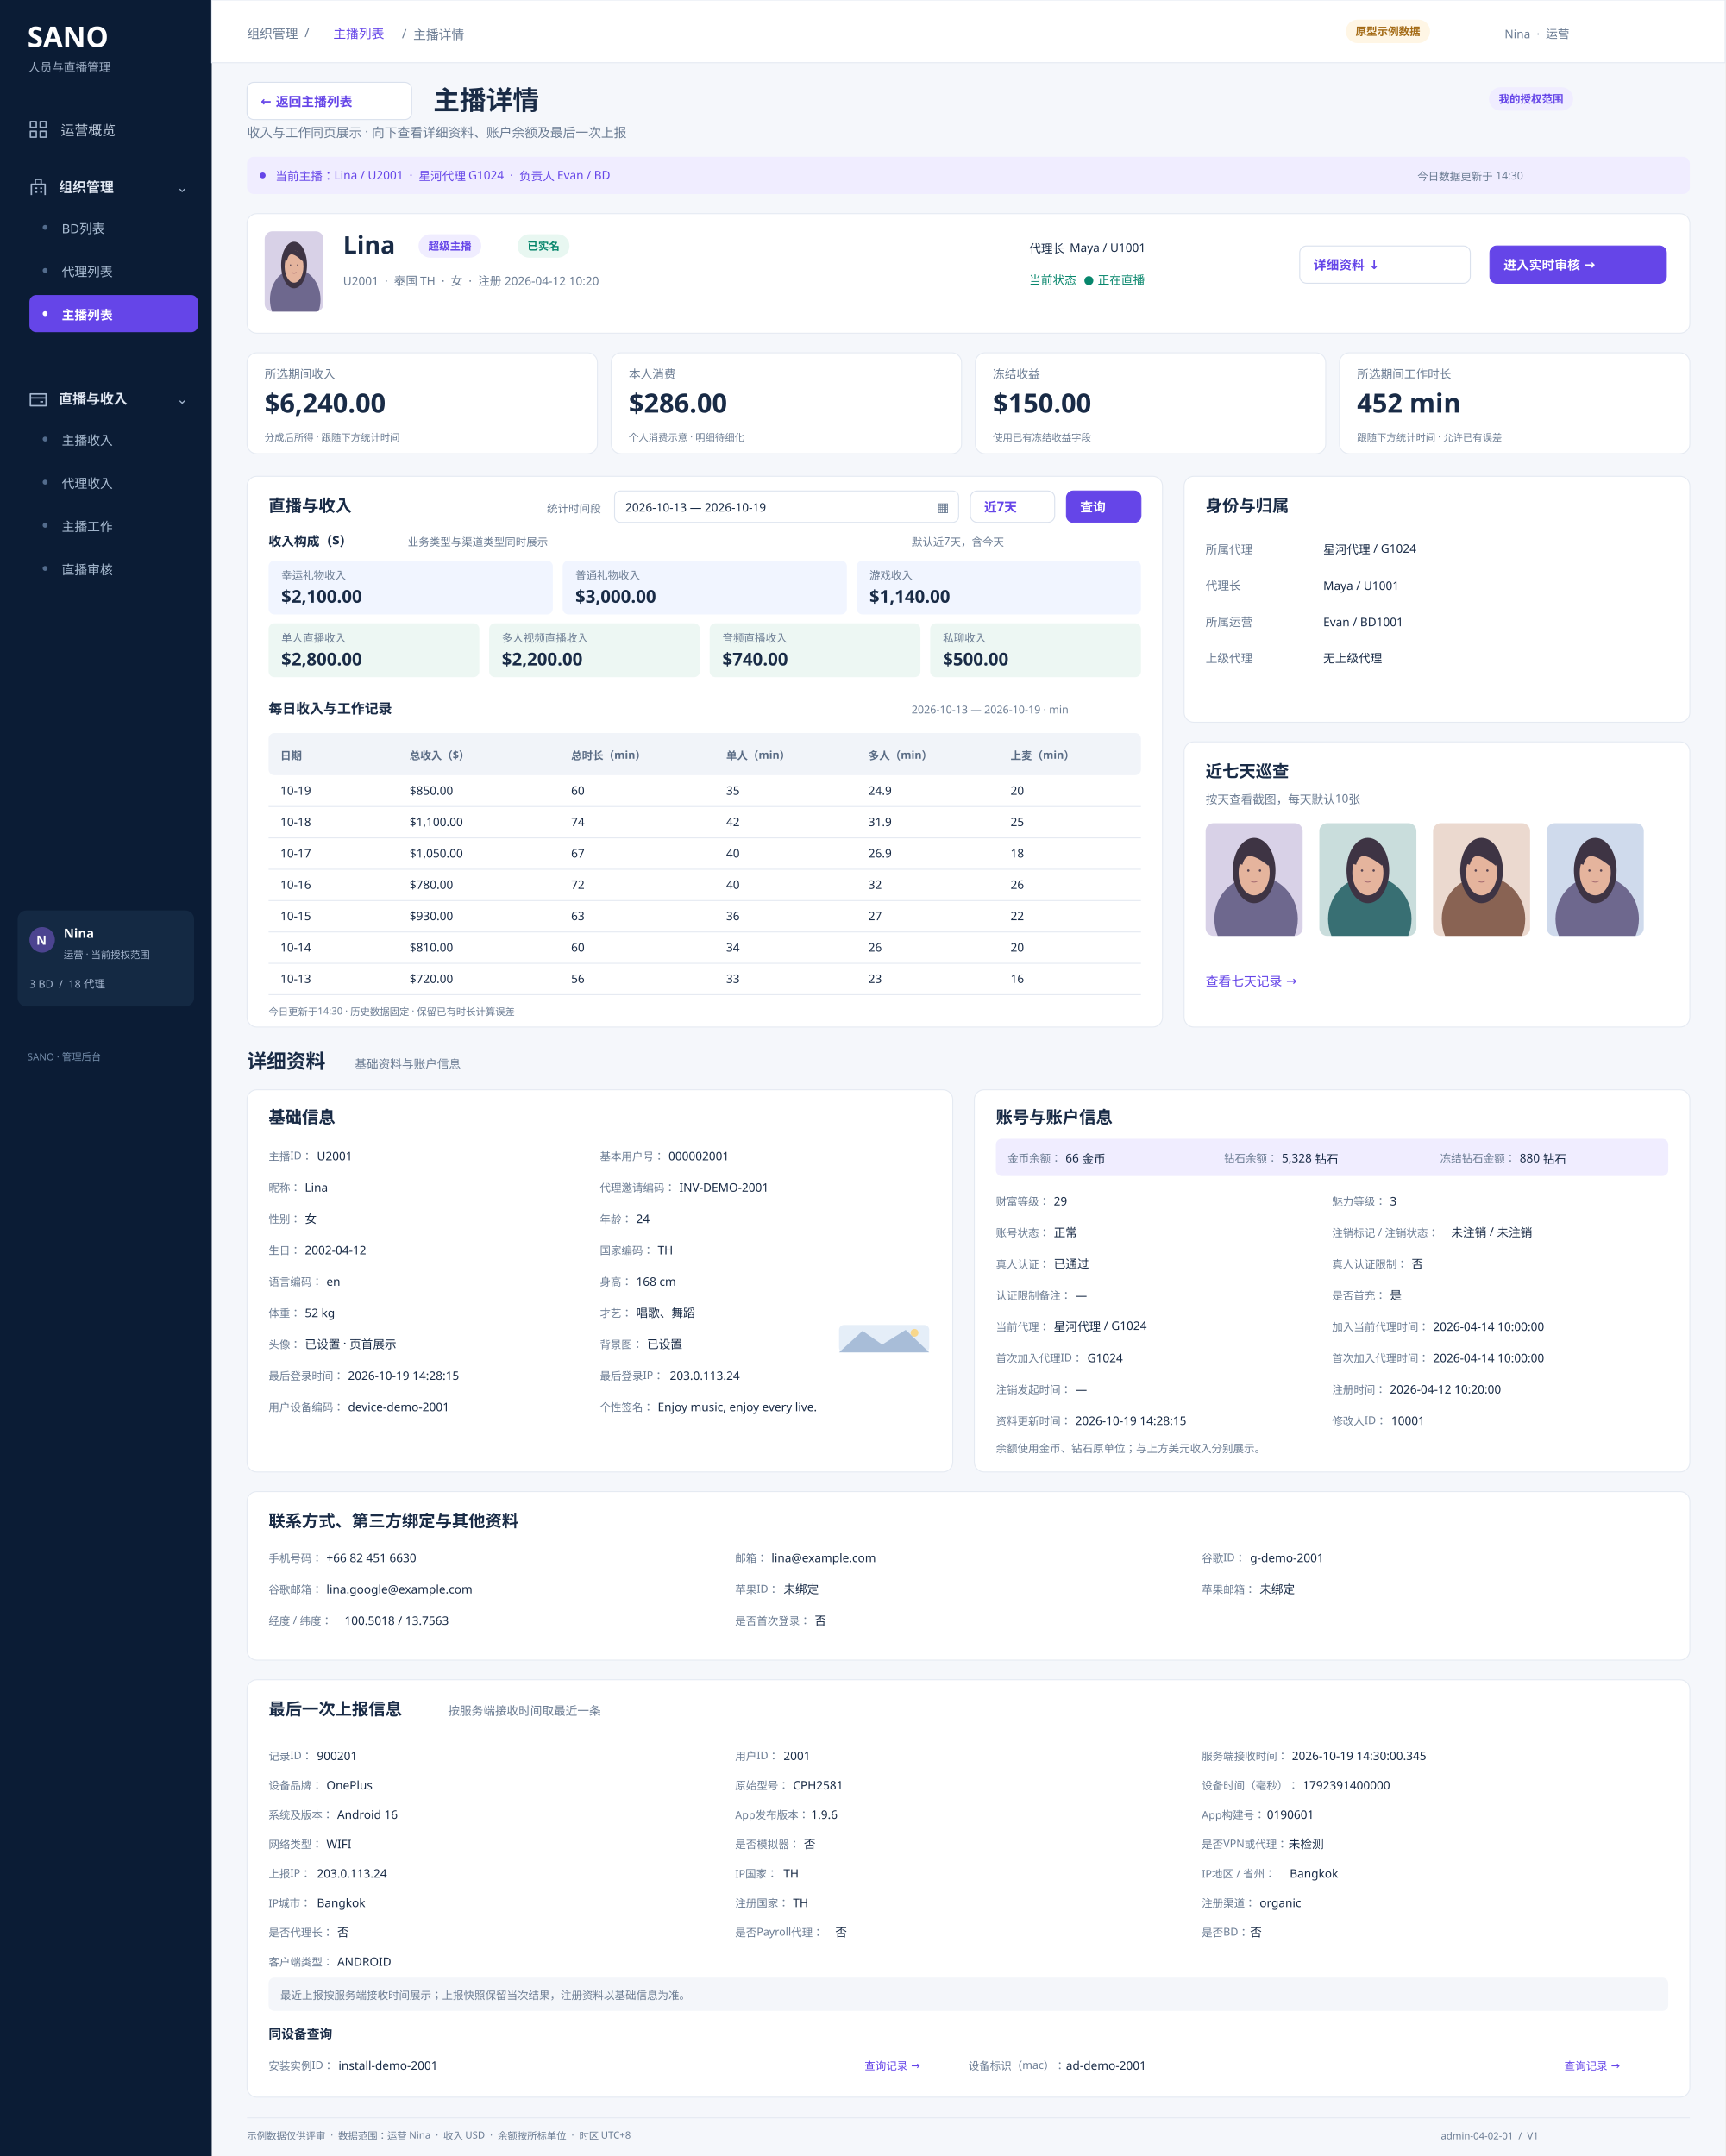
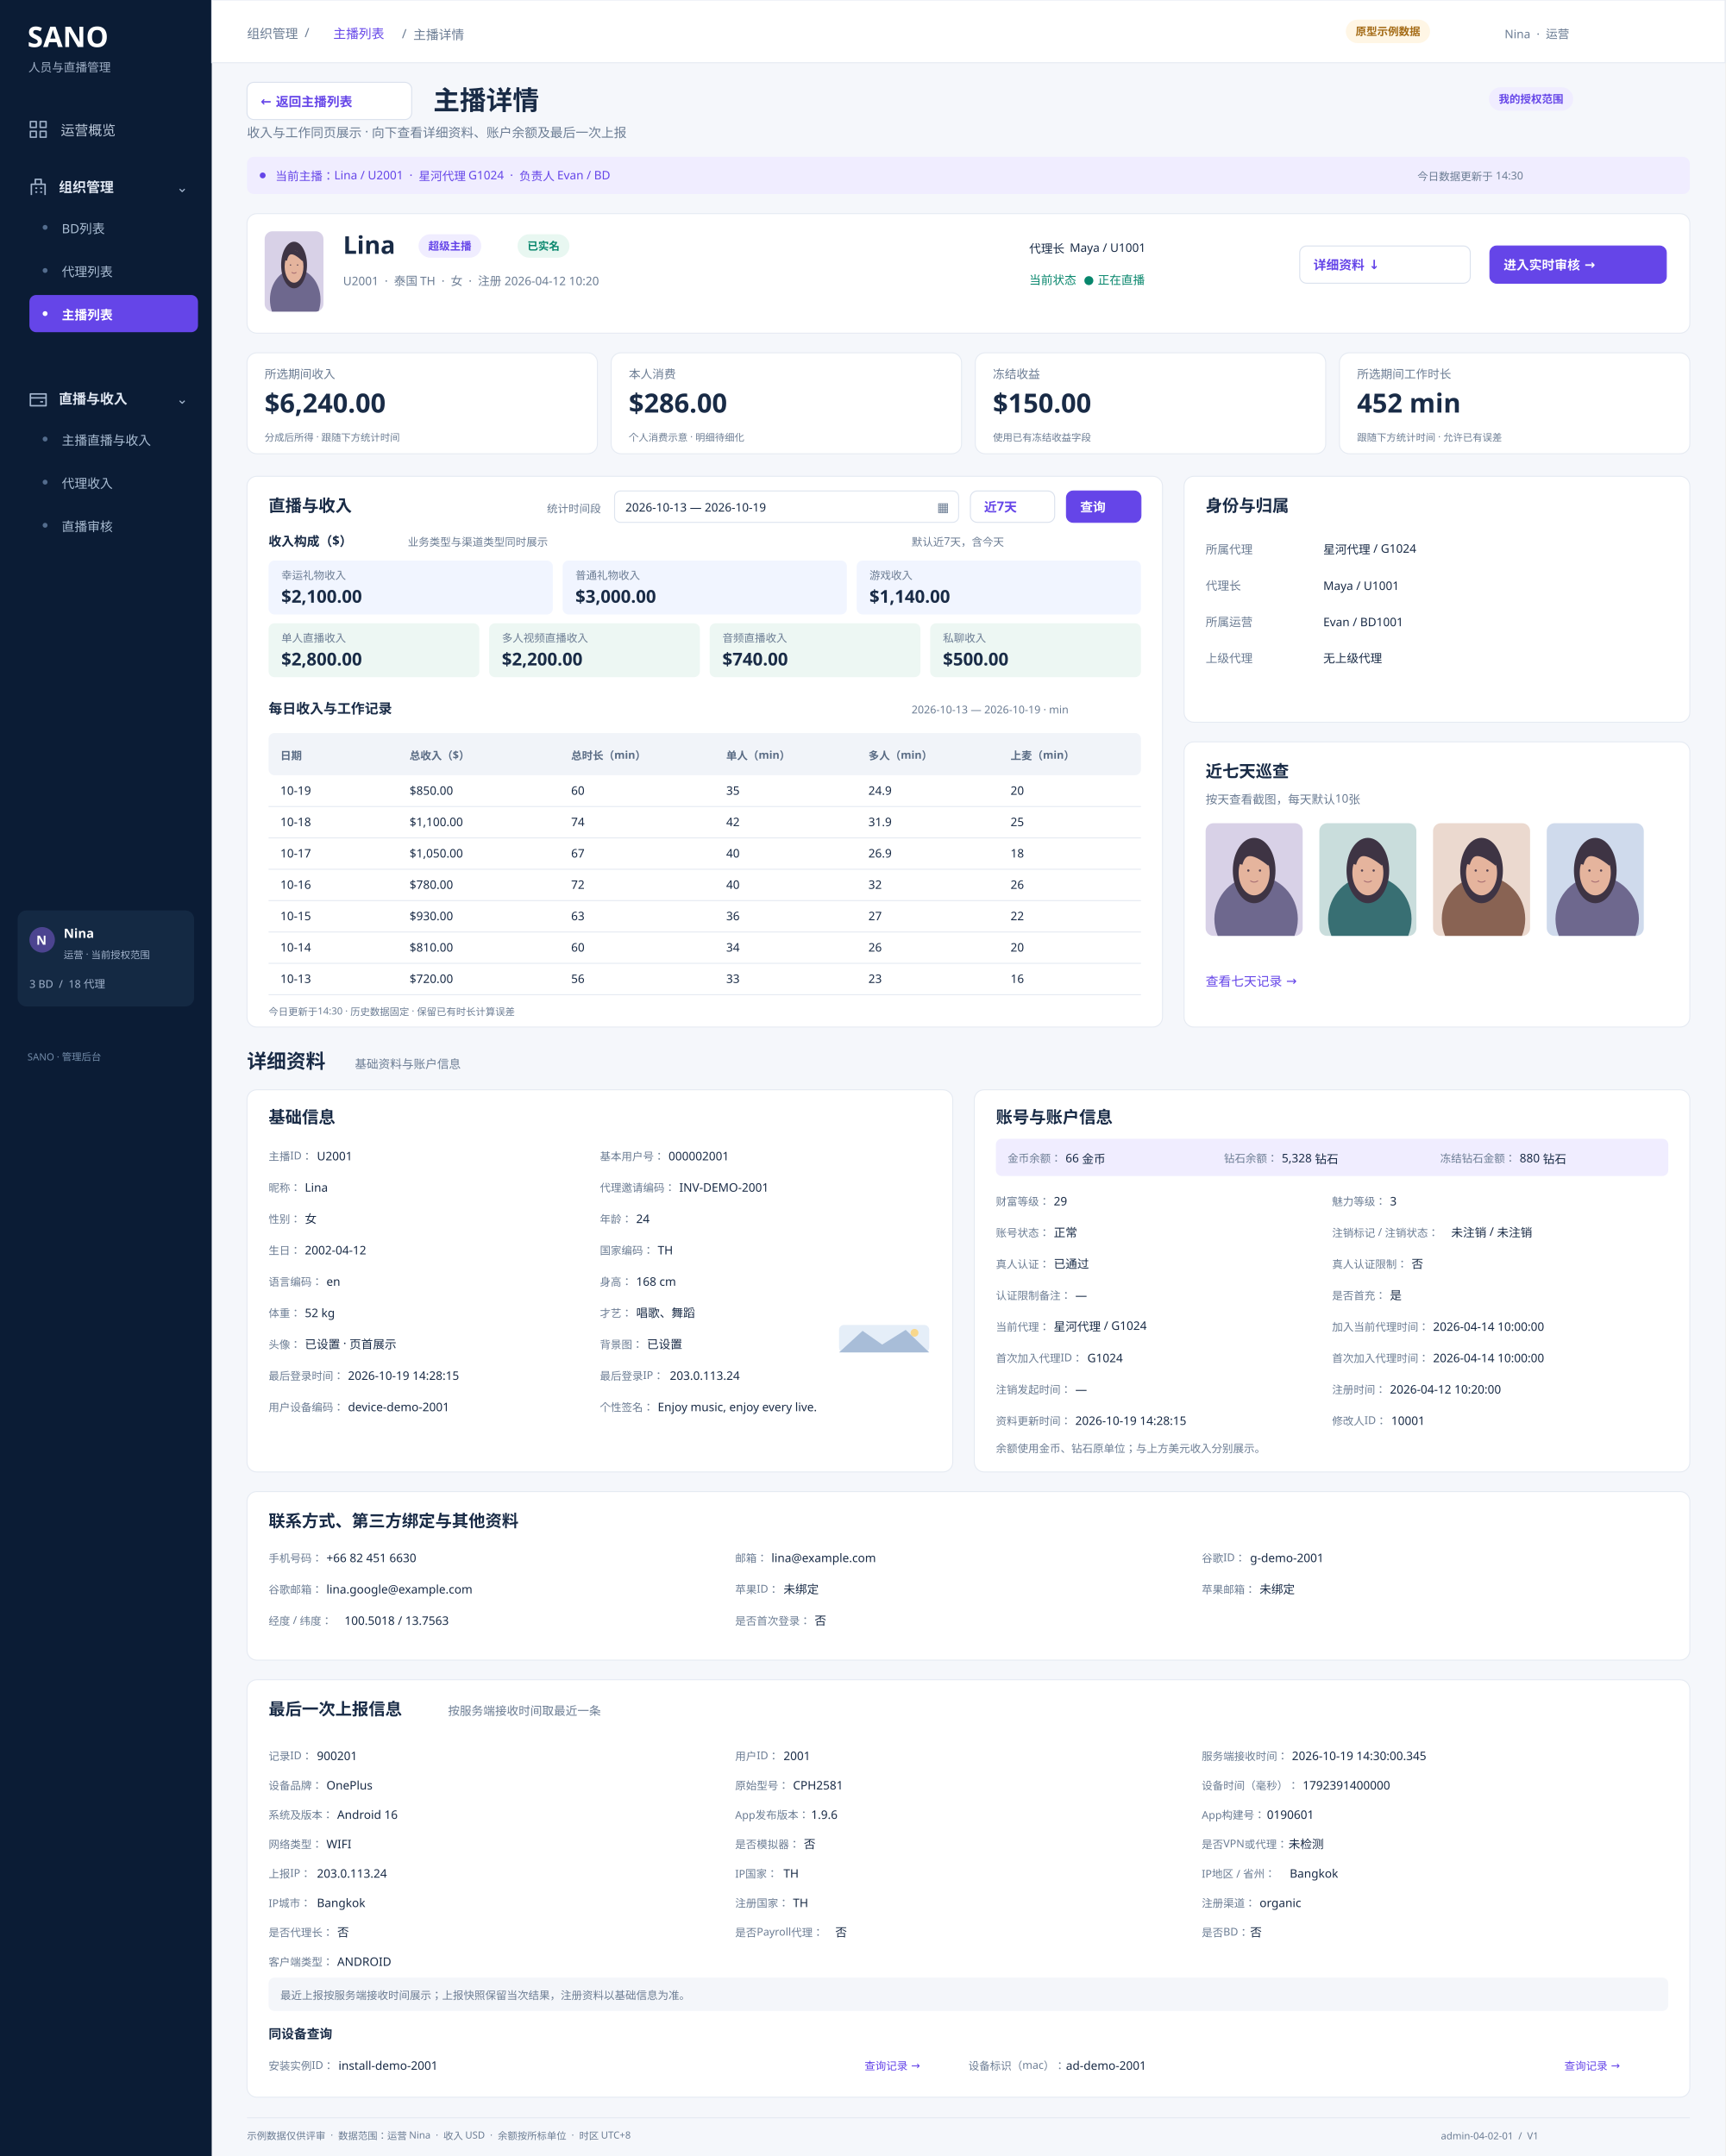
<svg xmlns="http://www.w3.org/2000/svg" width="1760" height="2200" viewBox="0 0 1760 2200">
  <style>text{font-family:"Microsoft YaHei","Segoe UI",sans-serif}a{cursor:pointer}</style>
  <rect x="0" y="0" width="1760" height="2200" rx="0" fill="#F5F7FB" stroke="none" />
  <rect x="0" y="0" width="216" height="2200" rx="0" fill="#0B1C35" stroke="none" />
  <text xml:space="preserve" x="28" y="48" font-size="29" fill="white" font-weight="750">SANO</text>
  <text xml:space="preserve" x="29" y="73" font-size="12" fill="#A0B0C7" font-weight="400">人员与直播管理</text>
  <a href="admin-01-01-01-我的运营概览.svg">
    <path d="M2 2h6v6H2z M12 2h6v6h-6z M2 12h6v6H2z M12 12h6v6h-6z" transform="translate(29,122)" fill="none" stroke="#9CAEC6" stroke-width="1.5" stroke-linejoin="round" />
    <text xml:space="preserve" x="62" y="138" font-size="14" fill="#BBC8D9" font-weight="400">运营概览</text>
  </a>
  <path d="M3 18V7h14v11 M7 7V2h6v5 M7 11h2 M12 11h2 M7 15h2 M12 15h2" transform="translate(29,181)" fill="none" stroke="#A4B6CF" stroke-width="1.5" stroke-linejoin="round" />
  <text xml:space="preserve" x="60" y="196" font-size="14" fill="#E1E8F3" font-weight="600">组织管理</text>
  <text xml:space="preserve" x="180" y="196" font-size="14" fill="#A4B6CF" font-weight="400">⌄</text>
  <a href="admin-02-01-01-BD列表.svg">
    <circle cx="46" cy="232" r="2.5" fill="#536C8D" />
    <text xml:space="preserve" x="63" y="238" font-size="13" fill="#AABDD3" font-weight="400">BD列表</text>
  </a>
  <a href="admin-03-01-01-代理树形列表.svg">
    <circle cx="46" cy="276" r="2.5" fill="#536C8D" />
    <text xml:space="preserve" x="63" y="282" font-size="13" fill="#AABDD3" font-weight="400">代理列表</text>
  </a>
  <a href="admin-04-01-01-主播列表.svg">
    <rect x="30" y="301" width="172" height="38" rx="7" fill="#6545E8" stroke="none" />
    <circle cx="46" cy="320" r="2.5" fill="white" />
    <text xml:space="preserve" x="63" y="326" font-size="13" fill="white" font-weight="600">主播列表</text>
  </a>
  <path d="M2 5h16v12H2z M2 9h16 M12 13h3" transform="translate(29,397)" fill="none" stroke="#A4B6CF" stroke-width="1.5" stroke-linejoin="round" />
  <text xml:space="preserve" x="60" y="412" font-size="14" fill="#E1E8F3" font-weight="600">直播与收入</text>
  <text xml:space="preserve" x="180" y="412" font-size="14" fill="#A4B6CF" font-weight="400">⌄</text>
-   <a href="admin-05-01-01-主播收入数据.svg">
+   <a href="admin-05-01-01-主播直播与收入.svg">
    <circle cx="46" cy="448" r="2.5" fill="#536C8D" />
-     <text xml:space="preserve" x="63" y="454" font-size="13" fill="#AABDD3" font-weight="400">主播收入</text>
+     <text xml:space="preserve" x="63" y="454" font-size="13" fill="#AABDD3" font-weight="400">主播直播与收入</text>
  </a>
  <a href="admin-06-01-01-代理收入数据.svg">
    <circle cx="46" cy="492" r="2.5" fill="#536C8D" />
    <text xml:space="preserve" x="63" y="498" font-size="13" fill="#AABDD3" font-weight="400">代理收入</text>
  </a>
-   <a href="admin-07-01-01-主播工作数据.svg">
+   <a href="admin-08-01-01-当前直播间列表.svg">
    <circle cx="46" cy="536" r="2.5" fill="#536C8D" />
-     <text xml:space="preserve" x="63" y="542" font-size="13" fill="#AABDD3" font-weight="400">主播工作</text>
-   </a>
-   <a href="admin-08-01-01-当前直播间列表.svg">
-     <circle cx="46" cy="580" r="2.5" fill="#536C8D" />
-     <text xml:space="preserve" x="63" y="586" font-size="13" fill="#AABDD3" font-weight="400">直播审核</text>
+     <text xml:space="preserve" x="63" y="542" font-size="13" fill="#AABDD3" font-weight="400">直播审核</text>
  </a>
  <rect x="18" y="929" width="180" height="98" rx="9" fill="#142943" stroke="none" />
  <circle cx="43" cy="959" r="13" fill="#4C4490" />
  <text xml:space="preserve" x="37" y="964" font-size="13" fill="white" font-weight="600">N</text>
  <text xml:space="preserve" x="65" y="957" font-size="13" fill="white" font-weight="600">Nina</text>
  <text xml:space="preserve" x="65" y="978" font-size="10" fill="#A1B2CB" font-weight="400">运营 · 当前授权范围</text>
  <text xml:space="preserve" x="30" y="1008" font-size="11" fill="#A1B2CB" font-weight="400">3 BD  /  18 代理</text>
  <text xml:space="preserve" x="28" y="1082" font-size="10" fill="#738CA9" font-weight="400">SANO · 管理后台</text>
  <rect x="216" y="0" width="1544" height="64" rx="0" fill="white" stroke="#E5EAF2" />
  <text xml:space="preserve" x="252" y="39" font-size="13" fill="#6B7C93" font-weight="400">组织管理  /</text>
  <a href="admin-04-01-01-主播列表.svg">
    <text xml:space="preserve" x="340" y="39" font-size="13" fill="#6545E8" font-weight="400">主播列表</text>
  </a>
  <text xml:space="preserve" x="410" y="39" font-size="13" fill="#6B7C93" font-weight="400">/  主播详情</text>
  <rect x="1373" y="20" width="86" height="24" rx="12" fill="#FFF6E5" stroke="none" />
  <text xml:space="preserve" x="1383" y="36" font-size="11" fill="#A46B16" font-weight="550">原型示例数据</text>
  <text xml:space="preserve" x="1535" y="39" font-size="12" fill="#6B7C93" font-weight="400">Nina  ·  运营</text>
  <a href="admin-04-01-01-主播列表.svg">
    <rect x="252" y="84" width="168" height="38" rx="7" fill="white" stroke="#DAE1ED" />
    <text xml:space="preserve" x="266" y="108" font-size="13" fill="#6545E8" font-weight="550">← 返回主播列表</text>
  </a>
  <text xml:space="preserve" x="442" y="112" font-size="27" fill="#192B46" font-weight="700">主播详情</text>
  <text xml:space="preserve" x="252" y="140" font-size="13" fill="#6B7C93" font-weight="400">收入与工作同页展示 · 向下查看详细资料、账户余额及最后一次上报</text>
  <rect x="1519" y="89" width="86" height="24" rx="12" fill="#F0EDFF" stroke="none" />
  <text xml:space="preserve" x="1529" y="105" font-size="11" fill="#6545E8" font-weight="550">我的授权范围</text>
  <path d="M252 2161H1724" transform="" stroke="#E5EAF2" fill="none" />
  <text xml:space="preserve" x="252" y="2183" font-size="10" fill="#6B7C93" font-weight="400">示例数据仅供评审  ·  数据范围：运营 Nina  ·  收入 USD  ·  余额按所标单位  ·  时区 UTC+8</text>
  <text xml:space="preserve" x="1470" y="2183" font-size="10" fill="#6B7C93" font-weight="400">admin-04-02-01  /  V1</text>
  <rect x="252" y="160" width="1472" height="38" rx="7" fill="#F0EDFF" stroke="none" />
  <circle cx="268" cy="179" r="3" fill="#6545E8" />
  <text xml:space="preserve" x="281" y="184" font-size="12" fill="#6545E8" font-weight="400">当前主播：Lina / U2001  ·  星河代理 G1024  ·  负责人 Evan / BD</text>
  <text xml:space="preserve" x="1446" y="184" font-size="11" fill="#6B7C93" font-weight="400">今日数据更新于 14:30</text>
  <rect x="252" y="218" width="1472" height="122" rx="10" fill="white" stroke="#E5EAF2" />
  <rect x="270" y="236" width="60" height="82" rx="8" fill="#D8D1E7" stroke="none" />
  <g clip-path="url(#clip-9-270-236)">
    <defs>
      <clipPath id="clip-9-270-236">
        <rect x="270" y="236" width="60" height="82" rx="8" />
      </clipPath>
    </defs>
    <ellipse cx="301.2" cy="305.7" rx="25.8" ry="31.16" fill="#6E688E" />
    <ellipse cx="300" cy="270.44" rx="13.2" ry="23.78" fill="#3E3444" />
    <ellipse cx="300" cy="272.08" rx="9.6" ry="16.4" fill="#E5B49D" />
    <path d="M290.4 265.52Q294 249.12 310.2 264.7" stroke="#3E3444" stroke-width="4.8" fill="none" />
    <circle cx="296.4" cy="270.44" r="0.72" fill="#574350" />
    <circle cx="303.6" cy="270.44" r="0.72" fill="#574350" />
    <path d="M297.6 277.82q2.4 2.05 4.8 0" stroke="#A97074" stroke-width="1" fill="none" />
  </g>
  <text xml:space="preserve" x="350" y="259" font-size="25" fill="#192B46" font-weight="650">Lina</text>
  <rect x="427" y="239" width="64" height="24" rx="12" fill="#F0EDFF" stroke="none" />
  <text xml:space="preserve" x="437" y="255" font-size="11" fill="#6545E8" font-weight="550">超级主播</text>
  <rect x="528" y="239" width="53" height="24" rx="12" fill="#E8F7F1" stroke="none" />
  <text xml:space="preserve" x="538" y="255" font-size="11" fill="#07866C" font-weight="550">已实名</text>
  <text xml:space="preserve" x="350" y="291" font-size="12" fill="#6B7C93" font-weight="400">U2001  ·  泰国 TH  ·  女  ·  注册 2026-04-12 10:20</text>
  <text xml:space="preserve" x="1050" y="258" font-size="12" fill="#192B46" font-weight="400">代理长  Maya / U1001</text>
  <text xml:space="preserve" x="1050" y="290" font-size="12" fill="#07866C" font-weight="400">当前状态  ● 正在直播</text>
  <a href="admin-08-02-02-实时审核-主播详情来源.svg">
    <rect x="1520" y="251" width="180" height="38" rx="7" fill="#6545E8" stroke="#6545E8" />
    <text xml:space="preserve" x="1534" y="275" font-size="13" fill="white" font-weight="550">进入实时审核 →</text>
  </a>
  <a href="#profile-details">
    <rect x="1326" y="251" width="174" height="38" rx="7" fill="white" stroke="#DAE1ED" />
    <text xml:space="preserve" x="1340" y="275" font-size="13" fill="#6545E8" font-weight="550">详细资料 ↓</text>
  </a>
  <rect x="252" y="360" width="357.5" height="103" rx="10" fill="white" stroke="#E5EAF2" />
  <text xml:space="preserve" x="270" y="386" font-size="12" fill="#6B7C93" font-weight="400">所选期间收入</text>
  <text xml:space="preserve" x="270" y="421" font-size="27" fill="#192B46" font-weight="650">$6,240.00</text>
  <text xml:space="preserve" x="270" y="450" font-size="10" fill="#6B7C93" font-weight="400">分成后所得 · 跟随下方统计时间</text>
  <rect x="623.5" y="360" width="357.5" height="103" rx="10" fill="white" stroke="#E5EAF2" />
  <text xml:space="preserve" x="641.5" y="386" font-size="12" fill="#6B7C93" font-weight="400">本人消费</text>
  <text xml:space="preserve" x="641.5" y="421" font-size="27" fill="#192B46" font-weight="650">$286.00</text>
  <text xml:space="preserve" x="641.5" y="450" font-size="10" fill="#6B7C93" font-weight="400">个人消费示意 · 明细待细化</text>
  <rect x="995" y="360" width="357.5" height="103" rx="10" fill="white" stroke="#E5EAF2" />
  <text xml:space="preserve" x="1013" y="386" font-size="12" fill="#6B7C93" font-weight="400">冻结收益</text>
  <text xml:space="preserve" x="1013" y="421" font-size="27" fill="#192B46" font-weight="650">$150.00</text>
  <text xml:space="preserve" x="1013" y="450" font-size="10" fill="#6B7C93" font-weight="400">使用已有冻结收益字段</text>
  <rect x="1366.5" y="360" width="357.5" height="103" rx="10" fill="white" stroke="#E5EAF2" />
  <text xml:space="preserve" x="1384.5" y="386" font-size="12" fill="#6B7C93" font-weight="400">所选期间工作时长</text>
  <text xml:space="preserve" x="1384.5" y="421" font-size="27" fill="#192B46" font-weight="650">452 min</text>
  <text xml:space="preserve" x="1384.5" y="450" font-size="10" fill="#6B7C93" font-weight="400">跟随下方统计时间 · 允许已有误差</text>
  <rect x="252" y="486" width="934" height="562" rx="10" fill="white" stroke="#E5EAF2" />
  <text xml:space="preserve" x="274" y="522" font-size="17" fill="#192B46" font-weight="650">直播与收入</text>
  <text xml:space="preserve" x="558" y="523" font-size="11" fill="#6B7C93" font-weight="500">统计时间段</text>
  <rect x="627" y="501" width="351" height="32" rx="6" fill="white" stroke="#DDE4EF" />
  <text xml:space="preserve" x="638" y="522" font-size="12" fill="#192B46" font-weight="400">2026-10-13 — 2026-10-19</text>
  <text xml:space="preserve" x="956" y="522" font-size="13" fill="#6B7C93" font-weight="400">▦</text>
  <rect x="990" y="501" width="86" height="32" rx="7" fill="white" stroke="#DAE1ED" />
  <text xml:space="preserve" x="1004" y="522" font-size="13" fill="#6545E8" font-weight="550">近7天</text>
  <rect x="1088" y="501" width="76" height="32" rx="7" fill="#6545E8" stroke="#6545E8" />
  <text xml:space="preserve" x="1102" y="522" font-size="13" fill="white" font-weight="550">查询</text>
  <text xml:space="preserve" x="274" y="557" font-size="13" fill="#192B46" font-weight="600">收入构成（$）</text>
  <text xml:space="preserve" x="416" y="557" font-size="11" fill="#6B7C93" font-weight="400">业务类型与渠道类型同时展示</text>
  <text xml:space="preserve" x="930" y="557" font-size="11" fill="#6B7C93" font-weight="400">默认近7天，含今天</text>
  <rect x="274" y="572" width="290" height="55" rx="6" fill="#F1F5FF" stroke="none" />
  <text xml:space="preserve" x="287" y="591" font-size="11" fill="#6B7C93" font-weight="400">幸运礼物收入</text>
  <text xml:space="preserve" x="287" y="615" font-size="18" fill="#192B46" font-weight="650">$2,100.00</text>
  <rect x="574" y="572" width="290" height="55" rx="6" fill="#F1F5FF" stroke="none" />
  <text xml:space="preserve" x="587" y="591" font-size="11" fill="#6B7C93" font-weight="400">普通礼物收入</text>
  <text xml:space="preserve" x="587" y="615" font-size="18" fill="#192B46" font-weight="650">$3,000.00</text>
  <rect x="874" y="572" width="290" height="55" rx="6" fill="#F1F5FF" stroke="none" />
  <text xml:space="preserve" x="887" y="591" font-size="11" fill="#6B7C93" font-weight="400">游戏收入</text>
  <text xml:space="preserve" x="887" y="615" font-size="18" fill="#192B46" font-weight="650">$1,140.00</text>
  <rect x="274" y="636" width="215" height="55" rx="6" fill="#EDF7F3" stroke="none" />
  <text xml:space="preserve" x="287" y="655" font-size="11" fill="#6B7C93" font-weight="400">单人直播收入</text>
  <text xml:space="preserve" x="287" y="679" font-size="18" fill="#192B46" font-weight="650">$2,800.00</text>
  <rect x="499" y="636" width="215" height="55" rx="6" fill="#EDF7F3" stroke="none" />
  <text xml:space="preserve" x="512" y="655" font-size="11" fill="#6B7C93" font-weight="400">多人视频直播收入</text>
  <text xml:space="preserve" x="512" y="679" font-size="18" fill="#192B46" font-weight="650">$2,200.00</text>
  <rect x="724" y="636" width="215" height="55" rx="6" fill="#EDF7F3" stroke="none" />
  <text xml:space="preserve" x="737" y="655" font-size="11" fill="#6B7C93" font-weight="400">音频直播收入</text>
  <text xml:space="preserve" x="737" y="679" font-size="18" fill="#192B46" font-weight="650">$740.00</text>
  <rect x="949" y="636" width="215" height="55" rx="6" fill="#EDF7F3" stroke="none" />
  <text xml:space="preserve" x="962" y="655" font-size="11" fill="#6B7C93" font-weight="400">私聊收入</text>
  <text xml:space="preserve" x="962" y="679" font-size="18" fill="#192B46" font-weight="650">$500.00</text>
  <text xml:space="preserve" x="274" y="728" font-size="14" fill="#192B46" font-weight="650">每日收入与工作记录</text>
  <text xml:space="preserve" x="930" y="728" font-size="11" fill="#6B7C93" font-weight="400">2026-10-13 — 2026-10-19 · min</text>
  <rect x="274" y="748" width="890" height="43" rx="6" fill="#F1F4F9" stroke="none" />
  <text xml:space="preserve" x="286" y="775" font-size="11" fill="#596B84" font-weight="600">日期</text>
  <text xml:space="preserve" x="417.852" y="775" font-size="11" fill="#596B84" font-weight="600">总收入（$）</text>
  <text xml:space="preserve" x="582.667" y="775" font-size="11" fill="#596B84" font-weight="600">总时长（min）</text>
  <text xml:space="preserve" x="740.889" y="775" font-size="11" fill="#596B84" font-weight="600">单人（min）</text>
  <text xml:space="preserve" x="885.926" y="775" font-size="11" fill="#596B84" font-weight="600">多人（min）</text>
  <text xml:space="preserve" x="1030.963" y="775" font-size="11" fill="#596B84" font-weight="600">上麦（min）</text>
  <path d="M274 823H1164" transform="" stroke="#E5EAF2" fill="none" />
  <text xml:space="preserve" x="286" y="811" font-size="12" fill="#192B46" font-weight="400">10-19</text>
  <text xml:space="preserve" x="417.852" y="811" font-size="12" fill="#192B46" font-weight="400">$850.00</text>
  <text xml:space="preserve" x="582.667" y="811" font-size="12" fill="#192B46" font-weight="400">60</text>
  <text xml:space="preserve" x="740.889" y="811" font-size="12" fill="#192B46" font-weight="400">35</text>
  <text xml:space="preserve" x="885.926" y="811" font-size="12" fill="#192B46" font-weight="400">24.9</text>
  <text xml:space="preserve" x="1030.963" y="811" font-size="12" fill="#192B46" font-weight="400">20</text>
  <path d="M274 855H1164" transform="" stroke="#E5EAF2" fill="none" />
  <text xml:space="preserve" x="286" y="843" font-size="12" fill="#192B46" font-weight="400">10-18</text>
  <text xml:space="preserve" x="417.852" y="843" font-size="12" fill="#192B46" font-weight="400">$1,100.00</text>
  <text xml:space="preserve" x="582.667" y="843" font-size="12" fill="#192B46" font-weight="400">74</text>
  <text xml:space="preserve" x="740.889" y="843" font-size="12" fill="#192B46" font-weight="400">42</text>
  <text xml:space="preserve" x="885.926" y="843" font-size="12" fill="#192B46" font-weight="400">31.9</text>
  <text xml:space="preserve" x="1030.963" y="843" font-size="12" fill="#192B46" font-weight="400">25</text>
  <path d="M274 887H1164" transform="" stroke="#E5EAF2" fill="none" />
  <text xml:space="preserve" x="286" y="875" font-size="12" fill="#192B46" font-weight="400">10-17</text>
  <text xml:space="preserve" x="417.852" y="875" font-size="12" fill="#192B46" font-weight="400">$1,050.00</text>
  <text xml:space="preserve" x="582.667" y="875" font-size="12" fill="#192B46" font-weight="400">67</text>
  <text xml:space="preserve" x="740.889" y="875" font-size="12" fill="#192B46" font-weight="400">40</text>
  <text xml:space="preserve" x="885.926" y="875" font-size="12" fill="#192B46" font-weight="400">26.9</text>
  <text xml:space="preserve" x="1030.963" y="875" font-size="12" fill="#192B46" font-weight="400">18</text>
  <path d="M274 919H1164" transform="" stroke="#E5EAF2" fill="none" />
  <text xml:space="preserve" x="286" y="907" font-size="12" fill="#192B46" font-weight="400">10-16</text>
  <text xml:space="preserve" x="417.852" y="907" font-size="12" fill="#192B46" font-weight="400">$780.00</text>
  <text xml:space="preserve" x="582.667" y="907" font-size="12" fill="#192B46" font-weight="400">72</text>
  <text xml:space="preserve" x="740.889" y="907" font-size="12" fill="#192B46" font-weight="400">40</text>
  <text xml:space="preserve" x="885.926" y="907" font-size="12" fill="#192B46" font-weight="400">32</text>
  <text xml:space="preserve" x="1030.963" y="907" font-size="12" fill="#192B46" font-weight="400">26</text>
  <path d="M274 951H1164" transform="" stroke="#E5EAF2" fill="none" />
  <text xml:space="preserve" x="286" y="939" font-size="12" fill="#192B46" font-weight="400">10-15</text>
  <text xml:space="preserve" x="417.852" y="939" font-size="12" fill="#192B46" font-weight="400">$930.00</text>
  <text xml:space="preserve" x="582.667" y="939" font-size="12" fill="#192B46" font-weight="400">63</text>
  <text xml:space="preserve" x="740.889" y="939" font-size="12" fill="#192B46" font-weight="400">36</text>
  <text xml:space="preserve" x="885.926" y="939" font-size="12" fill="#192B46" font-weight="400">27</text>
  <text xml:space="preserve" x="1030.963" y="939" font-size="12" fill="#192B46" font-weight="400">22</text>
  <path d="M274 983H1164" transform="" stroke="#E5EAF2" fill="none" />
  <text xml:space="preserve" x="286" y="971" font-size="12" fill="#192B46" font-weight="400">10-14</text>
  <text xml:space="preserve" x="417.852" y="971" font-size="12" fill="#192B46" font-weight="400">$810.00</text>
  <text xml:space="preserve" x="582.667" y="971" font-size="12" fill="#192B46" font-weight="400">60</text>
  <text xml:space="preserve" x="740.889" y="971" font-size="12" fill="#192B46" font-weight="400">34</text>
  <text xml:space="preserve" x="885.926" y="971" font-size="12" fill="#192B46" font-weight="400">26</text>
  <text xml:space="preserve" x="1030.963" y="971" font-size="12" fill="#192B46" font-weight="400">20</text>
  <path d="M274 1015H1164" transform="" stroke="#E5EAF2" fill="none" />
  <text xml:space="preserve" x="286" y="1003" font-size="12" fill="#192B46" font-weight="400">10-13</text>
  <text xml:space="preserve" x="417.852" y="1003" font-size="12" fill="#192B46" font-weight="400">$720.00</text>
  <text xml:space="preserve" x="582.667" y="1003" font-size="12" fill="#192B46" font-weight="400">56</text>
  <text xml:space="preserve" x="740.889" y="1003" font-size="12" fill="#192B46" font-weight="400">33</text>
  <text xml:space="preserve" x="885.926" y="1003" font-size="12" fill="#192B46" font-weight="400">23</text>
  <text xml:space="preserve" x="1030.963" y="1003" font-size="12" fill="#192B46" font-weight="400">16</text>
  <text xml:space="preserve" x="274" y="1036" font-size="10" fill="#6B7C93" font-weight="400">今日更新于14:30 · 历史数据固定 · 保留已有时长计算误差</text>
  <rect x="1208" y="486" width="516" height="251" rx="10" fill="white" stroke="#E5EAF2" />
  <text xml:space="preserve" x="1230" y="522" font-size="17" fill="#192B46" font-weight="650">身份与归属</text>
  <text xml:space="preserve" x="1230" y="565" font-size="12" fill="#6B7C93" font-weight="400">所属代理</text>
  <text xml:space="preserve" x="1350" y="565" font-size="12" fill="#192B46" font-weight="400">星河代理 / G1024</text>
  <text xml:space="preserve" x="1230" y="602" font-size="12" fill="#6B7C93" font-weight="400">代理长</text>
  <text xml:space="preserve" x="1350" y="602" font-size="12" fill="#192B46" font-weight="400">Maya / U1001</text>
  <text xml:space="preserve" x="1230" y="639" font-size="12" fill="#6B7C93" font-weight="400">所属运营</text>
  <text xml:space="preserve" x="1350" y="639" font-size="12" fill="#192B46" font-weight="400">Evan / BD1001</text>
  <text xml:space="preserve" x="1230" y="676" font-size="12" fill="#6B7C93" font-weight="400">上级代理</text>
  <text xml:space="preserve" x="1350" y="676" font-size="12" fill="#192B46" font-weight="400">无上级代理</text>
  <rect x="1208" y="757" width="516" height="291" rx="10" fill="white" stroke="#E5EAF2" />
  <text xml:space="preserve" x="1230" y="793" font-size="17" fill="#192B46" font-weight="650">近七天巡查</text>
  <text xml:space="preserve" x="1230" y="820" font-size="12" fill="#6B7C93" font-weight="400">按天查看截图，每天默认10张</text>
  <rect x="1230" y="840" width="99" height="115" rx="8" fill="#D8D1E7" stroke="none" />
  <g clip-path="url(#clip-9-1230-840)">
    <defs>
      <clipPath id="clip-9-1230-840">
        <rect x="1230" y="840" width="99" height="115" rx="8" />
      </clipPath>
    </defs>
    <ellipse cx="1281.48" cy="937.75" rx="42.57" ry="43.7" fill="#6E688E" />
    <ellipse cx="1279.5" cy="888.3" rx="21.78" ry="33.35" fill="#3E3444" />
    <ellipse cx="1279.5" cy="890.6" rx="15.84" ry="23" fill="#E5B49D" />
    <path d="M1263.66 881.4Q1269.6 858.4 1296.33 880.25" stroke="#3E3444" stroke-width="7.92" fill="none" />
    <circle cx="1273.56" cy="888.3" r="1.188" fill="#574350" />
    <circle cx="1285.44" cy="888.3" r="1.188" fill="#574350" />
    <path d="M1275.54 898.65q3.96 2.875 7.92 0" stroke="#A97074" stroke-width="1" fill="none" />
  </g>
  <rect x="1346" y="840" width="99" height="115" rx="8" fill="#C9DDDC" stroke="none" />
  <g clip-path="url(#clip-9-1346-840)">
    <defs>
      <clipPath id="clip-9-1346-840">
        <rect x="1346" y="840" width="99" height="115" rx="8" />
      </clipPath>
    </defs>
    <ellipse cx="1397.48" cy="937.75" rx="42.57" ry="43.7" fill="#386F73" />
    <ellipse cx="1395.5" cy="888.3" rx="21.78" ry="33.35" fill="#3E3444" />
    <ellipse cx="1395.5" cy="890.6" rx="15.84" ry="23" fill="#E5B49D" />
    <path d="M1379.66 881.4Q1385.6 858.4 1412.33 880.25" stroke="#3E3444" stroke-width="7.92" fill="none" />
    <circle cx="1389.56" cy="888.3" r="1.188" fill="#574350" />
    <circle cx="1401.44" cy="888.3" r="1.188" fill="#574350" />
    <path d="M1391.54 898.65q3.96 2.875 7.92 0" stroke="#A97074" stroke-width="1" fill="none" />
  </g>
  <rect x="1462" y="840" width="99" height="115" rx="8" fill="#EBD9CF" stroke="none" />
  <g clip-path="url(#clip-9-1462-840)">
    <defs>
      <clipPath id="clip-9-1462-840">
        <rect x="1462" y="840" width="99" height="115" rx="8" />
      </clipPath>
    </defs>
    <ellipse cx="1513.48" cy="937.75" rx="42.57" ry="43.7" fill="#896353" />
    <ellipse cx="1511.5" cy="888.3" rx="21.78" ry="33.35" fill="#3E3444" />
    <ellipse cx="1511.5" cy="890.6" rx="15.84" ry="23" fill="#E5B49D" />
    <path d="M1495.66 881.4Q1501.6 858.4 1528.33 880.25" stroke="#3E3444" stroke-width="7.92" fill="none" />
    <circle cx="1505.56" cy="888.3" r="1.188" fill="#574350" />
    <circle cx="1517.44" cy="888.3" r="1.188" fill="#574350" />
    <path d="M1507.54 898.65q3.96 2.875 7.92 0" stroke="#A97074" stroke-width="1" fill="none" />
  </g>
  <rect x="1578" y="840" width="99" height="115" rx="8" fill="#CFDAEC" stroke="none" />
  <g clip-path="url(#clip-9-1578-840)">
    <defs>
      <clipPath id="clip-9-1578-840">
        <rect x="1578" y="840" width="99" height="115" rx="8" />
      </clipPath>
    </defs>
    <ellipse cx="1629.48" cy="937.75" rx="42.57" ry="43.7" fill="#6E688E" />
    <ellipse cx="1627.5" cy="888.3" rx="21.78" ry="33.35" fill="#3E3444" />
    <ellipse cx="1627.5" cy="890.6" rx="15.84" ry="23" fill="#E5B49D" />
    <path d="M1611.66 881.4Q1617.6 858.4 1644.33 880.25" stroke="#3E3444" stroke-width="7.92" fill="none" />
    <circle cx="1621.56" cy="888.3" r="1.188" fill="#574350" />
    <circle cx="1633.44" cy="888.3" r="1.188" fill="#574350" />
    <path d="M1623.54 898.65q3.96 2.875 7.92 0" stroke="#A97074" stroke-width="1" fill="none" />
  </g>
  <a href="admin-08-03-01-近七天巡查记录.svg">
    <text xml:space="preserve" x="1230" y="1006" font-size="13" fill="#6545E8" font-weight="400">查看七天记录 →</text>
  </a>
  <g id="profile-details">
    <text xml:space="preserve" x="252" y="1090" font-size="20" fill="#192B46" font-weight="650">详细资料</text>
    <text xml:space="preserve" x="362" y="1090" font-size="12" fill="#6B7C93" font-weight="400">基础资料与账户信息</text>
    <rect x="252" y="1112" width="720" height="390" rx="10" fill="white" stroke="#E5EAF2" />
    <text xml:space="preserve" x="274" y="1146" font-size="17" fill="#192B46" font-weight="650">基础信息</text>
    <text xml:space="preserve" x="274" y="1184" font-size="11" fill="#6B7C93" font-weight="400">主播ID：</text>
    <text xml:space="preserve" x="323.32" y="1184" font-size="12" fill="#192B46" font-weight="400">U2001</text>
    <text xml:space="preserve" x="612" y="1184" font-size="11" fill="#6B7C93" font-weight="400">基本用户号：</text>
    <text xml:space="preserve" x="682" y="1184" font-size="12" fill="#192B46" font-weight="400">000002001</text>
    <text xml:space="preserve" x="274" y="1216" font-size="11" fill="#6B7C93" font-weight="400">昵称：</text>
    <text xml:space="preserve" x="311" y="1216" font-size="12" fill="#192B46" font-weight="400">Lina</text>
    <text xml:space="preserve" x="612" y="1216" font-size="11" fill="#6B7C93" font-weight="400">代理邀请编码：</text>
    <text xml:space="preserve" x="693" y="1216" font-size="12" fill="#192B46" font-weight="400">INV-DEMO-2001</text>
    <text xml:space="preserve" x="274" y="1248" font-size="11" fill="#6B7C93" font-weight="400">性别：</text>
    <text xml:space="preserve" x="311" y="1248" font-size="12" fill="#192B46" font-weight="400">女</text>
    <text xml:space="preserve" x="612" y="1248" font-size="11" fill="#6B7C93" font-weight="400">年龄：</text>
    <text xml:space="preserve" x="649" y="1248" font-size="12" fill="#192B46" font-weight="400">24</text>
    <text xml:space="preserve" x="274" y="1280" font-size="11" fill="#6B7C93" font-weight="400">生日：</text>
    <text xml:space="preserve" x="311" y="1280" font-size="12" fill="#192B46" font-weight="400">2002-04-12</text>
    <text xml:space="preserve" x="612" y="1280" font-size="11" fill="#6B7C93" font-weight="400">国家编码：</text>
    <text xml:space="preserve" x="671" y="1280" font-size="12" fill="#192B46" font-weight="400">TH</text>
    <text xml:space="preserve" x="274" y="1312" font-size="11" fill="#6B7C93" font-weight="400">语言编码：</text>
    <text xml:space="preserve" x="333" y="1312" font-size="12" fill="#192B46" font-weight="400">en</text>
    <text xml:space="preserve" x="612" y="1312" font-size="11" fill="#6B7C93" font-weight="400">身高：</text>
    <text xml:space="preserve" x="649" y="1312" font-size="12" fill="#192B46" font-weight="400">168 cm</text>
    <text xml:space="preserve" x="274" y="1344" font-size="11" fill="#6B7C93" font-weight="400">体重：</text>
    <text xml:space="preserve" x="311" y="1344" font-size="12" fill="#192B46" font-weight="400">52 kg</text>
    <text xml:space="preserve" x="612" y="1344" font-size="11" fill="#6B7C93" font-weight="400">才艺：</text>
    <text xml:space="preserve" x="649" y="1344" font-size="12" fill="#192B46" font-weight="400">唱歌、舞蹈</text>
    <text xml:space="preserve" x="274" y="1376" font-size="11" fill="#6B7C93" font-weight="400">头像：</text>
    <text xml:space="preserve" x="311" y="1376" font-size="12" fill="#192B46" font-weight="400">已设置 · 页首展示</text>
    <text xml:space="preserve" x="612" y="1376" font-size="11" fill="#6B7C93" font-weight="400">背景图：</text>
    <text xml:space="preserve" x="660" y="1376" font-size="12" fill="#192B46" font-weight="400">已设置</text>
    <text xml:space="preserve" x="274" y="1408" font-size="11" fill="#6B7C93" font-weight="400">最后登录时间：</text>
    <text xml:space="preserve" x="355" y="1408" font-size="12" fill="#192B46" font-weight="400">2026-10-19 14:28:15</text>
    <text xml:space="preserve" x="612" y="1408" font-size="11" fill="#6B7C93" font-weight="400">最后登录IP：</text>
    <text xml:space="preserve" x="683.32" y="1408" font-size="12" fill="#192B46" font-weight="400">203.0.113.24</text>
    <text xml:space="preserve" x="274" y="1440" font-size="11" fill="#6B7C93" font-weight="400">用户设备编码：</text>
    <text xml:space="preserve" x="355" y="1440" font-size="12" fill="#192B46" font-weight="400">device-demo-2001</text>
    <text xml:space="preserve" x="612" y="1440" font-size="11" fill="#6B7C93" font-weight="400">个性签名：</text>
    <text xml:space="preserve" x="671" y="1440" font-size="12" fill="#192B46" font-weight="400">Enjoy music, enjoy every live.</text>
    <rect x="856" y="1352" width="92" height="28" rx="5" fill="#E5EEF8" stroke="none" />
    <path d="M856 1380L880 1358L900 1372L924 1357L948 1380Z" fill="#A8BDD8" />
    <circle cx="933" cy="1360" r="4" fill="#F8D78C" />
    <rect x="994" y="1112" width="730" height="390" rx="10" fill="white" stroke="#E5EAF2" />
    <text xml:space="preserve" x="1016" y="1146" font-size="17" fill="#192B46" font-weight="650">账号与账户信息</text>
    <rect x="1016" y="1162" width="686" height="38" rx="6" fill="#F0EDFF" stroke="none" />
    <text xml:space="preserve" x="1028" y="1186" font-size="11" fill="#6B7C93" font-weight="400">金币余额：</text>
    <text xml:space="preserve" x="1087" y="1186" font-size="12" fill="#192B46" font-weight="400">66 金币</text>
    <text xml:space="preserve" x="1248.667" y="1186" font-size="11" fill="#6B7C93" font-weight="400">钻石余额：</text>
    <text xml:space="preserve" x="1307.667" y="1186" font-size="12" fill="#192B46" font-weight="400">5,328 钻石</text>
    <text xml:space="preserve" x="1469.333" y="1186" font-size="11" fill="#6B7C93" font-weight="400">冻结钻石金额：</text>
    <text xml:space="preserve" x="1550.333" y="1186" font-size="12" fill="#192B46" font-weight="400">880 钻石</text>
    <text xml:space="preserve" x="1016" y="1230" font-size="11" fill="#6B7C93" font-weight="400">财富等级：</text>
    <text xml:space="preserve" x="1075" y="1230" font-size="12" fill="#192B46" font-weight="400">29</text>
    <text xml:space="preserve" x="1359" y="1230" font-size="11" fill="#6B7C93" font-weight="400">魅力等级：</text>
    <text xml:space="preserve" x="1418" y="1230" font-size="12" fill="#192B46" font-weight="400">3</text>
    <text xml:space="preserve" x="1016" y="1262" font-size="11" fill="#6B7C93" font-weight="400">账号状态：</text>
    <text xml:space="preserve" x="1075" y="1262" font-size="12" fill="#192B46" font-weight="400">正常</text>
    <text xml:space="preserve" x="1359" y="1262" font-size="11" fill="#6B7C93" font-weight="400">注销标记 / 注销状态：</text>
    <text xml:space="preserve" x="1480.48" y="1262" font-size="12" fill="#192B46" font-weight="400">未注销 / 未注销</text>
    <text xml:space="preserve" x="1016" y="1294" font-size="11" fill="#6B7C93" font-weight="400">真人认证：</text>
    <text xml:space="preserve" x="1075" y="1294" font-size="12" fill="#192B46" font-weight="400">已通过</text>
    <text xml:space="preserve" x="1359" y="1294" font-size="11" fill="#6B7C93" font-weight="400">真人认证限制：</text>
    <text xml:space="preserve" x="1440" y="1294" font-size="12" fill="#192B46" font-weight="400">否</text>
    <text xml:space="preserve" x="1016" y="1326" font-size="11" fill="#6B7C93" font-weight="400">认证限制备注：</text>
    <text xml:space="preserve" x="1097" y="1326" font-size="12" fill="#192B46" font-weight="400">—</text>
    <text xml:space="preserve" x="1359" y="1326" font-size="11" fill="#6B7C93" font-weight="400">是否首充：</text>
    <text xml:space="preserve" x="1418" y="1326" font-size="12" fill="#192B46" font-weight="400">是</text>
    <text xml:space="preserve" x="1016" y="1358" font-size="11" fill="#6B7C93" font-weight="400">当前代理：</text>
    <text xml:space="preserve" x="1075" y="1358" font-size="12" fill="#192B46" font-weight="400">星河代理 / G1024</text>
    <text xml:space="preserve" x="1359" y="1358" font-size="11" fill="#6B7C93" font-weight="400">加入当前代理时间：</text>
    <text xml:space="preserve" x="1462" y="1358" font-size="12" fill="#192B46" font-weight="400">2026-04-14 10:00:00</text>
    <text xml:space="preserve" x="1016" y="1390" font-size="11" fill="#6B7C93" font-weight="400">首次加入代理ID：</text>
    <text xml:space="preserve" x="1109.32" y="1390" font-size="12" fill="#192B46" font-weight="400">G1024</text>
    <text xml:space="preserve" x="1359" y="1390" font-size="11" fill="#6B7C93" font-weight="400">首次加入代理时间：</text>
    <text xml:space="preserve" x="1462" y="1390" font-size="12" fill="#192B46" font-weight="400">2026-04-14 10:00:00</text>
    <text xml:space="preserve" x="1016" y="1422" font-size="11" fill="#6B7C93" font-weight="400">注销发起时间：</text>
    <text xml:space="preserve" x="1097" y="1422" font-size="12" fill="#192B46" font-weight="400">—</text>
    <text xml:space="preserve" x="1359" y="1422" font-size="11" fill="#6B7C93" font-weight="400">注册时间：</text>
    <text xml:space="preserve" x="1418" y="1422" font-size="12" fill="#192B46" font-weight="400">2026-04-12 10:20:00</text>
    <text xml:space="preserve" x="1016" y="1454" font-size="11" fill="#6B7C93" font-weight="400">资料更新时间：</text>
    <text xml:space="preserve" x="1097" y="1454" font-size="12" fill="#192B46" font-weight="400">2026-10-19 14:28:15</text>
    <text xml:space="preserve" x="1359" y="1454" font-size="11" fill="#6B7C93" font-weight="400">修改人ID：</text>
    <text xml:space="preserve" x="1419.32" y="1454" font-size="12" fill="#192B46" font-weight="400">10001</text>
    <text xml:space="preserve" x="1016" y="1482" font-size="11" fill="#6B7C93" font-weight="400">余额使用金币、钻石原单位；与上方美元收入分别展示。</text>
    <rect x="252" y="1522" width="1472" height="172" rx="10" fill="white" stroke="#E5EAF2" />
    <text xml:space="preserve" x="274" y="1558" font-size="17" fill="#192B46" font-weight="650">联系方式、第三方绑定与其他资料</text>
    <text xml:space="preserve" x="274" y="1594" font-size="11" fill="#6B7C93" font-weight="400">手机号码：</text>
    <text xml:space="preserve" x="333" y="1594" font-size="12" fill="#192B46" font-weight="400">+66 82 451 6630</text>
    <text xml:space="preserve" x="750" y="1594" font-size="11" fill="#6B7C93" font-weight="400">邮箱：</text>
    <text xml:space="preserve" x="787" y="1594" font-size="12" fill="#192B46" font-weight="400">lina@example.com</text>
    <text xml:space="preserve" x="1226" y="1594" font-size="11" fill="#6B7C93" font-weight="400">谷歌ID：</text>
    <text xml:space="preserve" x="1275.32" y="1594" font-size="12" fill="#192B46" font-weight="400">g-demo-2001</text>
    <text xml:space="preserve" x="274" y="1626" font-size="11" fill="#6B7C93" font-weight="400">谷歌邮箱：</text>
    <text xml:space="preserve" x="333" y="1626" font-size="12" fill="#192B46" font-weight="400">lina.google@example.com</text>
    <text xml:space="preserve" x="750" y="1626" font-size="11" fill="#6B7C93" font-weight="400">苹果ID：</text>
    <text xml:space="preserve" x="799.32" y="1626" font-size="12" fill="#192B46" font-weight="400">未绑定</text>
    <text xml:space="preserve" x="1226" y="1626" font-size="11" fill="#6B7C93" font-weight="400">苹果邮箱：</text>
    <text xml:space="preserve" x="1285" y="1626" font-size="12" fill="#192B46" font-weight="400">未绑定</text>
    <text xml:space="preserve" x="274" y="1658" font-size="11" fill="#6B7C93" font-weight="400">经度 / 纬度：</text>
    <text xml:space="preserve" x="351.48" y="1658" font-size="12" fill="#192B46" font-weight="400">100.5018 / 13.7563</text>
    <text xml:space="preserve" x="750" y="1658" font-size="11" fill="#6B7C93" font-weight="400">是否首次登录：</text>
    <text xml:space="preserve" x="831" y="1658" font-size="12" fill="#192B46" font-weight="400">否</text>
    <rect x="252" y="1714" width="1472" height="426" rx="10" fill="white" stroke="#E5EAF2" />
    <text xml:space="preserve" x="274" y="1750" font-size="17" fill="#192B46" font-weight="650">最后一次上报信息</text>
    <text xml:space="preserve" x="457" y="1750" font-size="12" fill="#6B7C93" font-weight="400">按服务端接收时间取最近一条</text>
    <text xml:space="preserve" x="274" y="1796" font-size="11" fill="#6B7C93" font-weight="400">记录ID：</text>
    <text xml:space="preserve" x="323.32" y="1796" font-size="12" fill="#192B46" font-weight="400">900201</text>
    <text xml:space="preserve" x="750" y="1796" font-size="11" fill="#6B7C93" font-weight="400">用户ID：</text>
    <text xml:space="preserve" x="799.32" y="1796" font-size="12" fill="#192B46" font-weight="400">2001</text>
    <text xml:space="preserve" x="1226" y="1796" font-size="11" fill="#6B7C93" font-weight="400">服务端接收时间：</text>
    <text xml:space="preserve" x="1318" y="1796" font-size="12" fill="#192B46" font-weight="400">2026-10-19 14:30:00.345</text>
    <text xml:space="preserve" x="274" y="1826" font-size="11" fill="#6B7C93" font-weight="400">设备品牌：</text>
    <text xml:space="preserve" x="333" y="1826" font-size="12" fill="#192B46" font-weight="400">OnePlus</text>
    <text xml:space="preserve" x="750" y="1826" font-size="11" fill="#6B7C93" font-weight="400">原始型号：</text>
    <text xml:space="preserve" x="809" y="1826" font-size="12" fill="#192B46" font-weight="400">CPH2581</text>
    <text xml:space="preserve" x="1226" y="1826" font-size="11" fill="#6B7C93" font-weight="400">设备时间（毫秒）：</text>
    <text xml:space="preserve" x="1329" y="1826" font-size="12" fill="#192B46" font-weight="400">1792391400000</text>
    <text xml:space="preserve" x="274" y="1856" font-size="11" fill="#6B7C93" font-weight="400">系统及版本：</text>
    <text xml:space="preserve" x="344" y="1856" font-size="12" fill="#192B46" font-weight="400">Android 16</text>
    <text xml:space="preserve" x="750" y="1856" font-size="11" fill="#6B7C93" font-weight="400">App发布版本：</text>
    <text xml:space="preserve" x="827.48" y="1856" font-size="12" fill="#192B46" font-weight="400">1.9.6</text>
    <text xml:space="preserve" x="1226" y="1856" font-size="11" fill="#6B7C93" font-weight="400">App构建号：</text>
    <text xml:space="preserve" x="1292.48" y="1856" font-size="12" fill="#192B46" font-weight="400">0190601</text>
    <text xml:space="preserve" x="274" y="1886" font-size="11" fill="#6B7C93" font-weight="400">网络类型：</text>
    <text xml:space="preserve" x="333" y="1886" font-size="12" fill="#192B46" font-weight="400">WIFI</text>
    <text xml:space="preserve" x="750" y="1886" font-size="11" fill="#6B7C93" font-weight="400">是否模拟器：</text>
    <text xml:space="preserve" x="820" y="1886" font-size="12" fill="#192B46" font-weight="400">否</text>
    <text xml:space="preserve" x="1226" y="1886" font-size="11" fill="#6B7C93" font-weight="400">是否VPN或代理：</text>
    <text xml:space="preserve" x="1314.48" y="1886" font-size="12" fill="#192B46" font-weight="400">未检测</text>
    <text xml:space="preserve" x="274" y="1916" font-size="11" fill="#6B7C93" font-weight="400">上报IP：</text>
    <text xml:space="preserve" x="323.32" y="1916" font-size="12" fill="#192B46" font-weight="400">203.0.113.24</text>
    <text xml:space="preserve" x="750" y="1916" font-size="11" fill="#6B7C93" font-weight="400">IP国家：</text>
    <text xml:space="preserve" x="799.32" y="1916" font-size="12" fill="#192B46" font-weight="400">TH</text>
    <text xml:space="preserve" x="1226" y="1916" font-size="11" fill="#6B7C93" font-weight="400">IP地区 / 省州：</text>
    <text xml:space="preserve" x="1315.8" y="1916" font-size="12" fill="#192B46" font-weight="400">Bangkok</text>
    <text xml:space="preserve" x="274" y="1946" font-size="11" fill="#6B7C93" font-weight="400">IP城市：</text>
    <text xml:space="preserve" x="323.32" y="1946" font-size="12" fill="#192B46" font-weight="400">Bangkok</text>
    <text xml:space="preserve" x="750" y="1946" font-size="11" fill="#6B7C93" font-weight="400">注册国家：</text>
    <text xml:space="preserve" x="809" y="1946" font-size="12" fill="#192B46" font-weight="400">TH</text>
    <text xml:space="preserve" x="1226" y="1946" font-size="11" fill="#6B7C93" font-weight="400">注册渠道：</text>
    <text xml:space="preserve" x="1285" y="1946" font-size="12" fill="#192B46" font-weight="400">organic</text>
    <text xml:space="preserve" x="274" y="1976" font-size="11" fill="#6B7C93" font-weight="400">是否代理长：</text>
    <text xml:space="preserve" x="344" y="1976" font-size="12" fill="#192B46" font-weight="400">否</text>
    <text xml:space="preserve" x="750" y="1976" font-size="11" fill="#6B7C93" font-weight="400">是否Payroll代理：</text>
    <text xml:space="preserve" x="852.12" y="1976" font-size="12" fill="#192B46" font-weight="400">否</text>
    <text xml:space="preserve" x="1226" y="1976" font-size="11" fill="#6B7C93" font-weight="400">是否BD：</text>
    <text xml:space="preserve" x="1275.32" y="1976" font-size="12" fill="#192B46" font-weight="400">否</text>
    <text xml:space="preserve" x="274" y="2006" font-size="11" fill="#6B7C93" font-weight="400">客户端类型：</text>
    <text xml:space="preserve" x="344" y="2006" font-size="12" fill="#192B46" font-weight="400">ANDROID</text>
    <rect x="274" y="2018" width="1428" height="34" rx="6" fill="#F4F6FA" stroke="none" />
    <text xml:space="preserve" x="286" y="2040" font-size="11" fill="#6B7C93" font-weight="400">最近上报按服务端接收时间展示；上报快照保留当次结果，注册资料以基础信息为准。</text>
    <text xml:space="preserve" x="274" y="2080" font-size="13" fill="#192B46" font-weight="600">同设备查询</text>
    <text xml:space="preserve" x="274" y="2112" font-size="11" fill="#6B7C93" font-weight="400">安装实例ID：</text>
    <text xml:space="preserve" x="345.32" y="2112" font-size="12" fill="#192B46" font-weight="400">install-demo-2001</text>
    <a href="admin-04-03-01-同设备查询-安装实例.svg">
      <text xml:space="preserve" x="882" y="2112" font-size="11" fill="#6545E8" font-weight="400">查询记录 →</text>
    </a>
    <text xml:space="preserve" x="988" y="2112" font-size="11" fill="#6B7C93" font-weight="400">设备标识（mac）：</text>
    <text xml:space="preserve" x="1087.48" y="2112" font-size="12" fill="#192B46" font-weight="400">ad-demo-2001</text>
    <a href="admin-04-03-02-同设备查询-设备标识.svg">
      <text xml:space="preserve" x="1596" y="2112" font-size="11" fill="#6545E8" font-weight="400">查询记录 →</text>
    </a>
  </g>
</svg>
